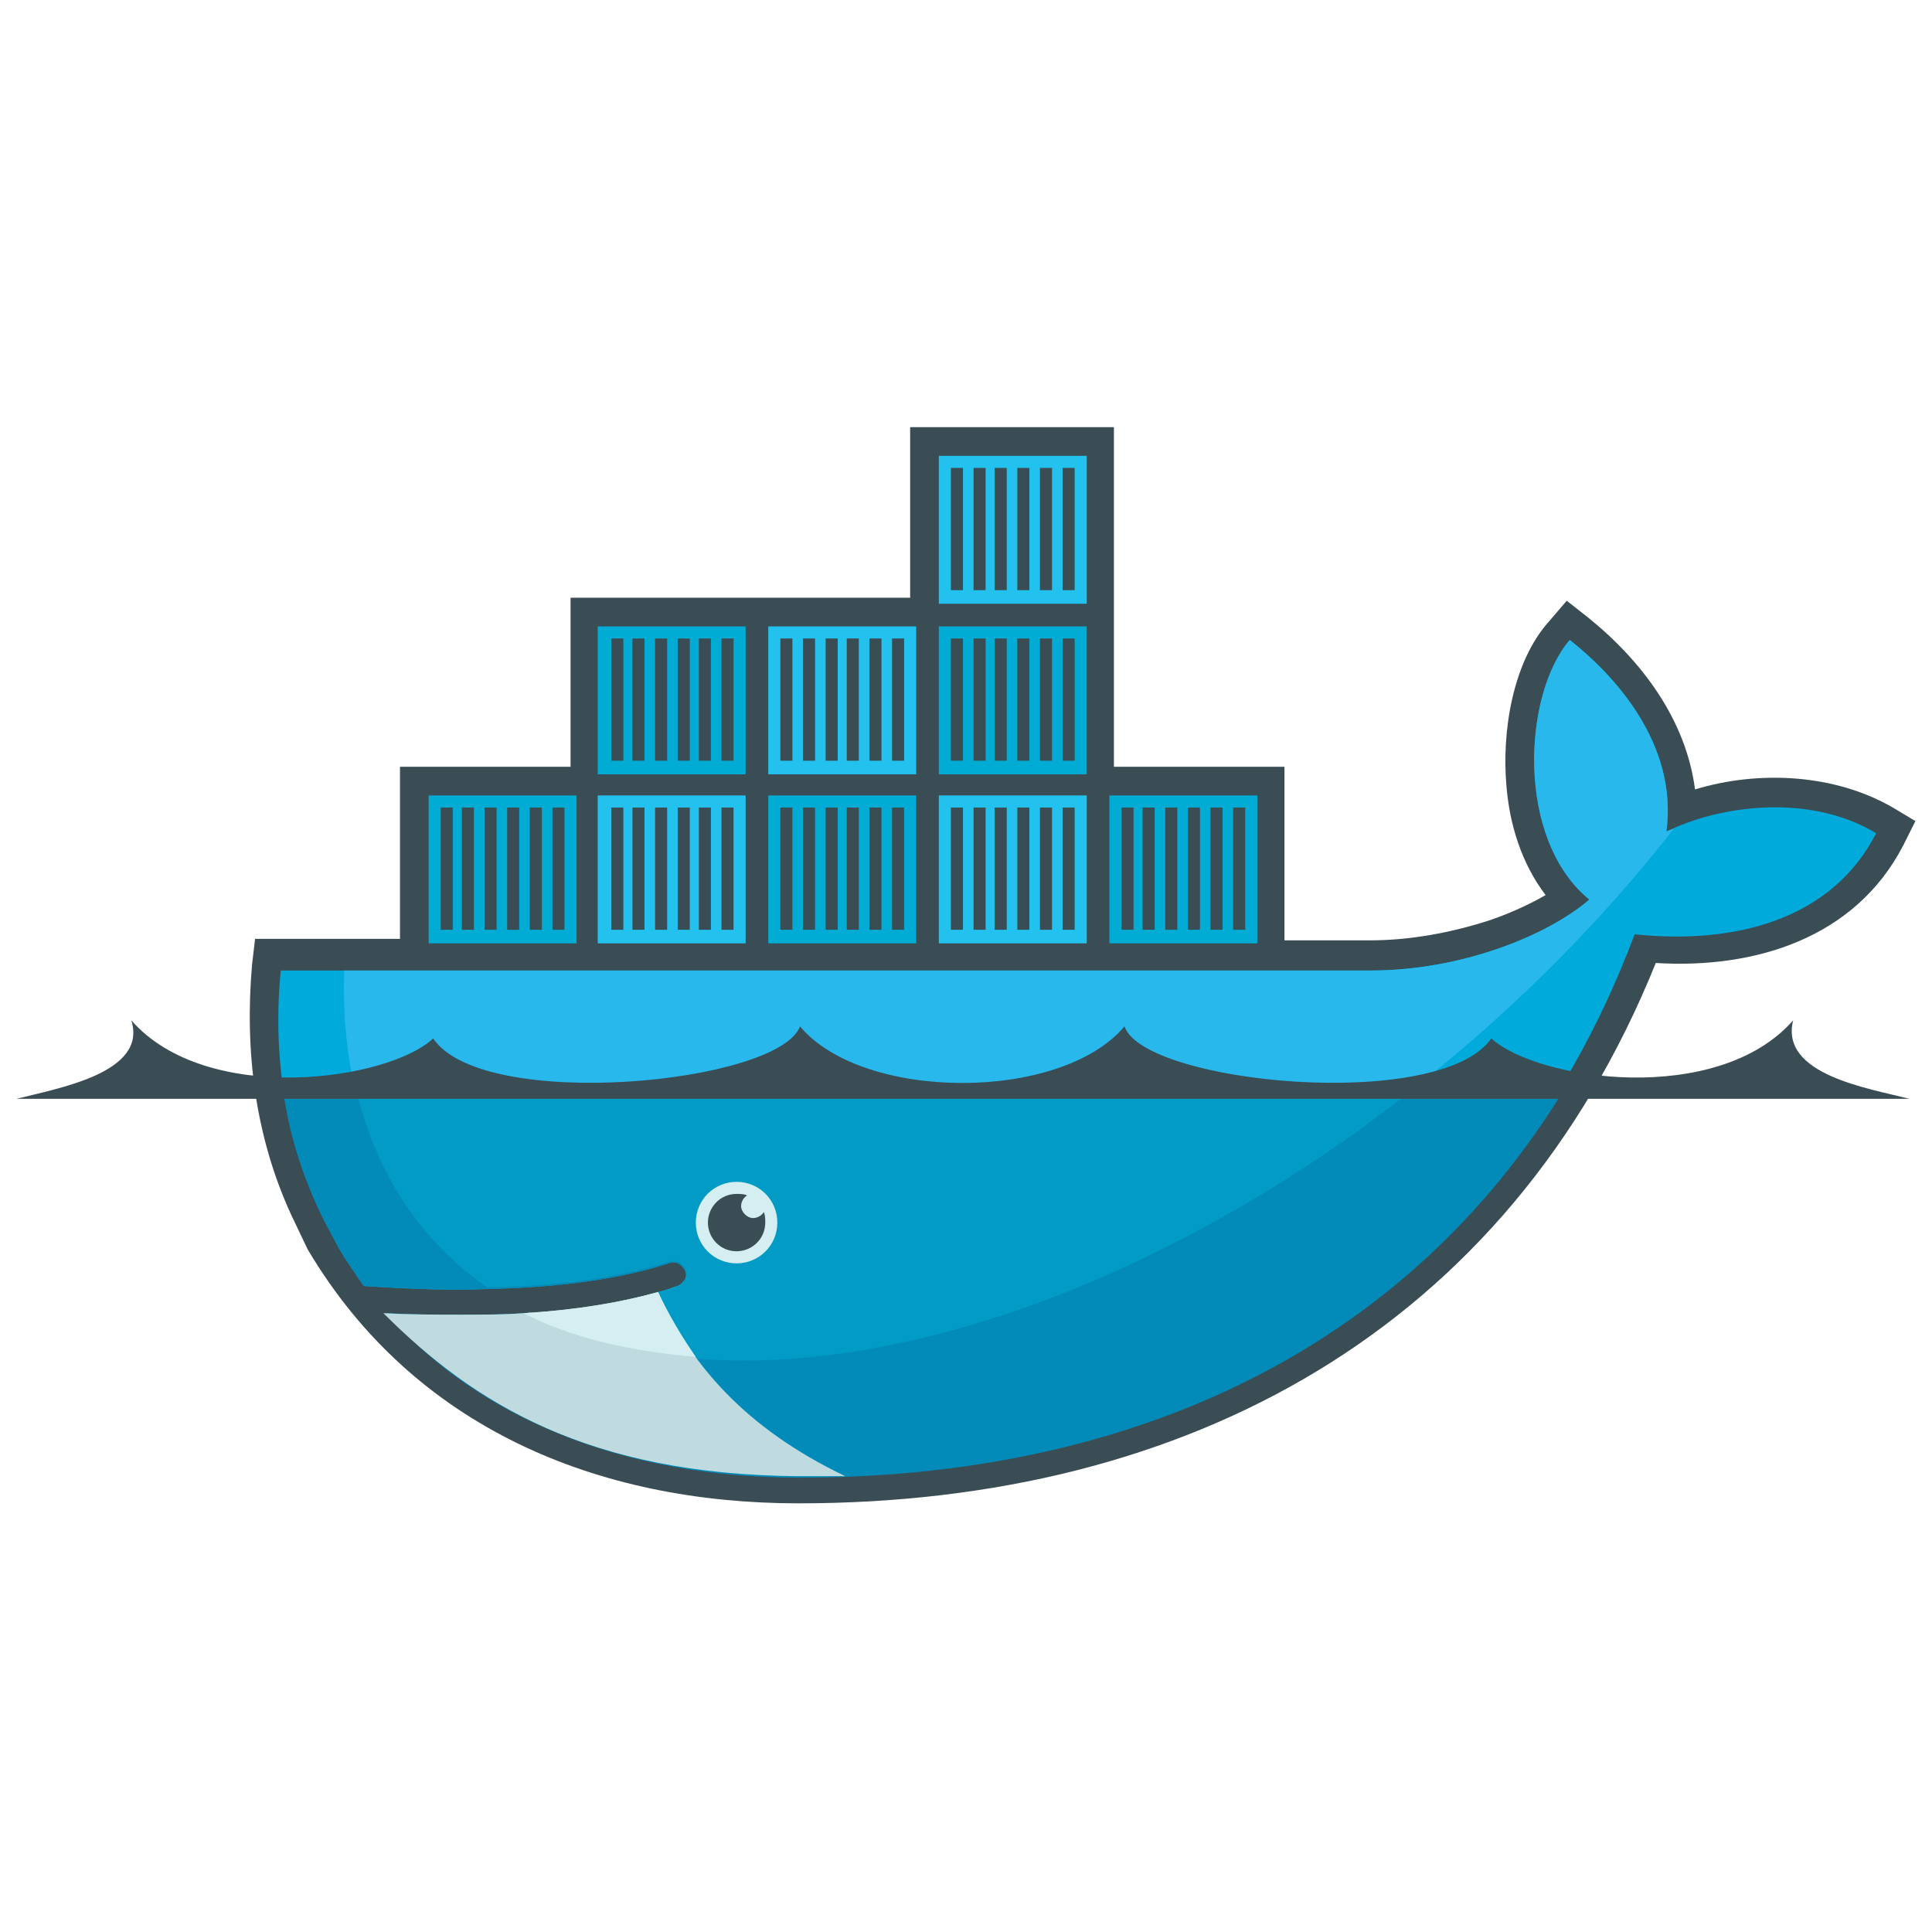
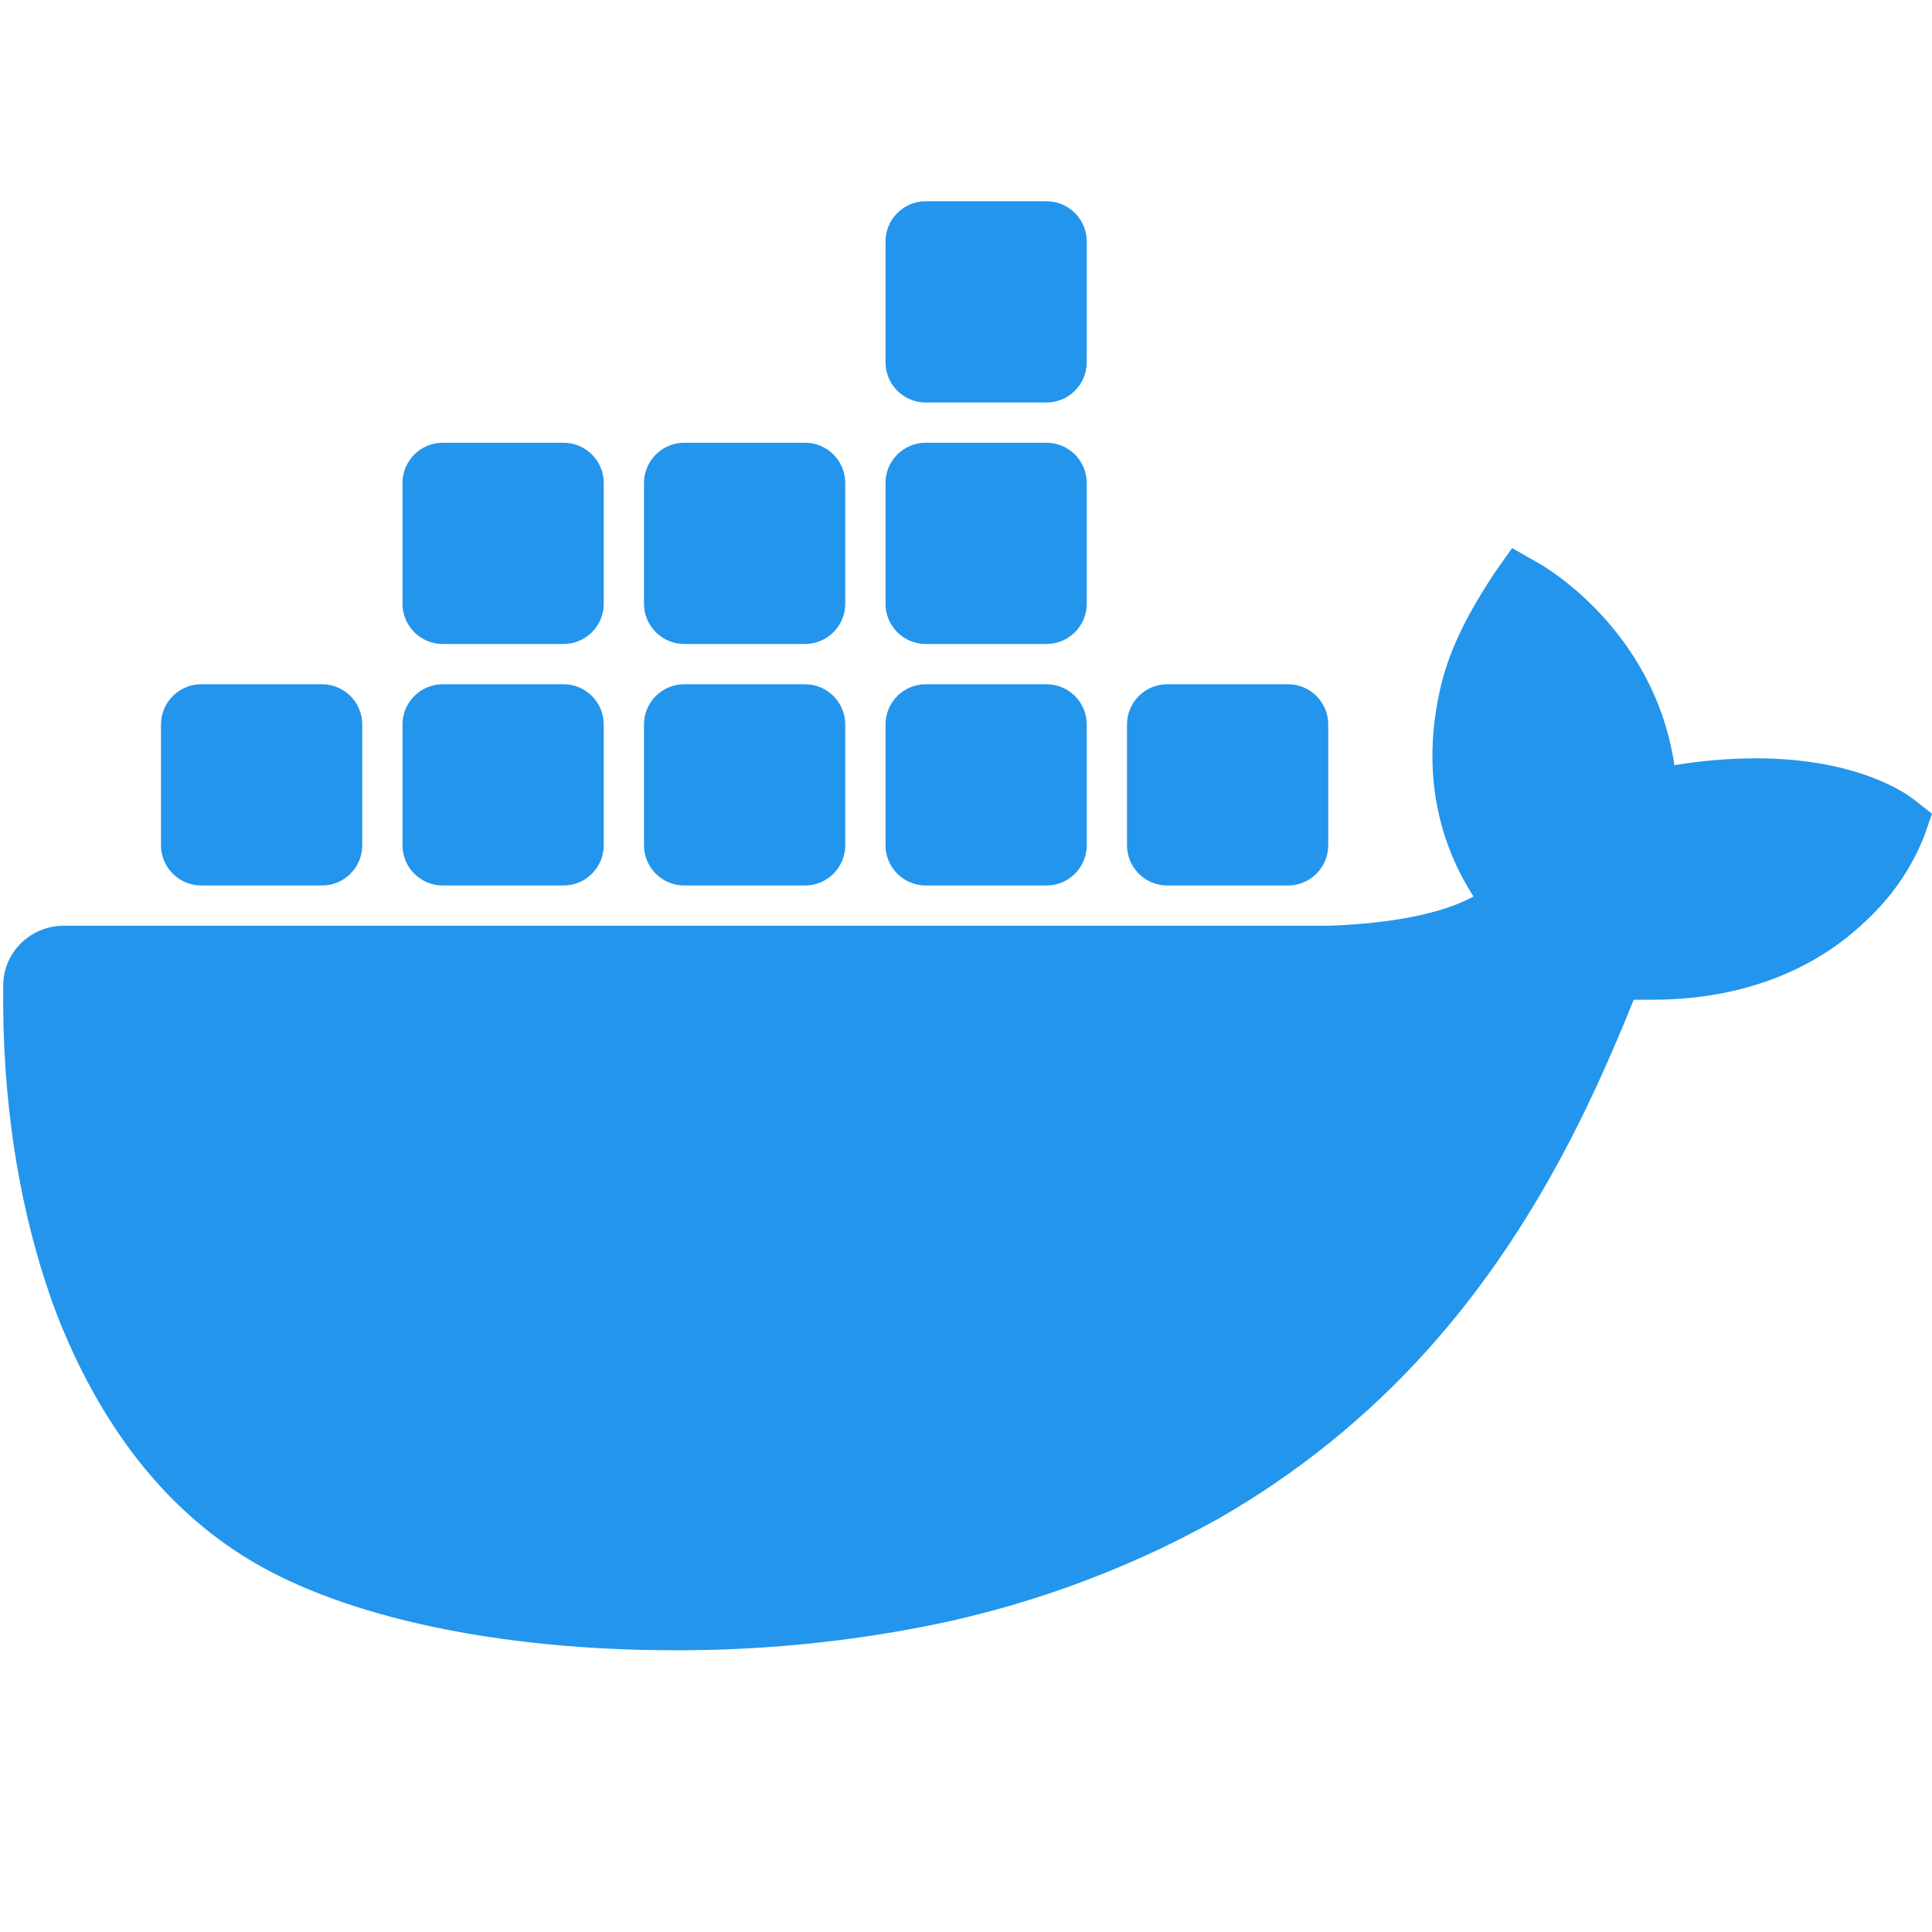
- <svg xmlns="http://www.w3.org/2000/svg" viewBox="0 0 128 128">
-   <path fill-rule="evenodd" clip-rule="evenodd" fill="#3A4D54" d="M73.8 50.8h11.3v11.5h5.7c2.6 0 5.3-.5 7.8-1.3 1.2-.4 2.6-1 3.8-1.7-1.6-2.1-2.4-4.7-2.6-7.3-.3-3.5.4-8.1 2.8-10.8l1.2-1.4 1.4 1.1c3.6 2.9 6.5 6.8 7.1 11.4 4.3-1.3 9.3-1 13.1 1.2l1.5.9-.8 1.6c-3.2 6.2-9.9 8.2-16.4 7.8-9.8 24.3-31 35.8-56.8 35.8-13.3 0-25.5-5-32.5-16.8l-.1-.2-1-2.1c-2.4-5.2-3.1-10.9-2.6-16.6l.2-1.7h9.6V50.8h11.3V39.6h22.5V28.3h13.5v22.5z" />
-   <path fill="#00AADA" d="M110.4 55.1c.8-5.9-3.6-10.5-6.4-12.7-3.1 3.6-3.6 13.2 1.3 17.2-2.8 2.4-8.5 4.7-14.5 4.7H18.6c-.6 6.2.5 11.9 3 16.8l.8 1.5c.5.9 1.1 1.7 1.7 2.6 3 .2 5.7.3 8.2.2 4.9-.1 8.9-.7 12-1.7.5-.2.9.1 1.1.5.2.5-.1.9-.5 1.1-.4.1-.8.3-1.3.4-2.4.7-5 1.1-8.3 1.3h-.6c-1.3.1-2.7.1-4.2.1-1.6 0-3.1 0-4.9-.1 6 6.8 15.4 10.8 27.2 10.8 25 0 46.2-11.1 55.5-35.9 6.7.7 13.1-1 16-6.7-4.5-2.7-10.5-1.8-13.9-.1z" />
-   <path fill="#28B8EB" d="M110.4 55.1c.8-5.9-3.6-10.5-6.4-12.7-3.1 3.6-3.6 13.2 1.3 17.2-2.8 2.4-8.5 4.7-14.5 4.7h-68c-.3 9.5 3.2 16.7 9.5 21 4.9-.1 8.9-.7 12-1.7.5-.2.9.1 1.1.5.2.5-.1.9-.5 1.1-.4.1-.8.3-1.3.4-2.4.7-5.2 1.2-8.5 1.4l-.1-.1c8.5 4.4 20.8 4.3 35-1.1 15.8-6.1 30.6-17.7 40.9-30.9-.2.1-.4.1-.5.2z" />
-   <path fill="#028BB8" d="M18.7 71.8c.4 3.3 1.4 6.4 2.9 9.3l.8 1.5c.5.9 1.1 1.7 1.7 2.6 3 .2 5.7.3 8.2.2 4.9-.1 8.9-.7 12-1.7.5-.2.9.1 1.1.5.2.5-.1.9-.5 1.1-.4.1-.8.3-1.3.4-2.4.7-5.2 1.2-8.5 1.4h-.4c-1.3.1-2.7.1-4.1.1-1.6 0-3.2 0-4.9-.1 6 6.8 15.5 10.8 27.3 10.8 21.4 0 40-8.1 50.8-26H18.7v-.1z" />
-   <path fill="#019BC6" d="M23.5 71.8c1.3 5.8 4.3 10.4 8.8 13.5 4.9-.1 8.9-.7 12-1.7.5-.2.9.1 1.1.5.2.5-.1.9-.5 1.1-.4.1-.8.3-1.3.4-2.4.7-5.2 1.2-8.6 1.4 8.5 4.4 20.8 4.3 34.9-1.1 8.5-3.3 16.8-8.2 24.2-14.1H23.5z" />
-   <path fill-rule="evenodd" clip-rule="evenodd" fill="#00ACD3" d="M28.4 52.7h9.8v9.8h-9.8v-9.8zm.8.8h.8v8.1h-.8v-8.1zm1.4 0h.8v8.1h-.8v-8.1zm1.5 0h.8v8.1h-.8v-8.1zm1.5 0h.8v8.1h-.8v-8.1zm1.5 0h.8v8.1h-.8v-8.1zm1.5 0h.8v8.1h-.8v-8.1zm3-12h9.8v9.8h-9.8v-9.8zm.9.8h.8v8.1h-.8v-8.1zm1.4 0h.8v8.1h-.8v-8.1zm1.5 0h.8v8.1h-.8v-8.1zm1.5 0h.8v8.1h-.8v-8.1zm1.4 0h.8v8.1h-.8v-8.1zm1.5 0h.8v8.1h-.8v-8.1z" />
-   <path fill-rule="evenodd" clip-rule="evenodd" fill="#23C2EE" d="M39.6 52.7h9.8v9.8h-9.8v-9.8zm.9.8h.8v8.1h-.8v-8.1zm1.4 0h.8v8.1h-.8v-8.1zm1.5 0h.8v8.1h-.8v-8.1zm1.5 0h.8v8.1h-.8v-8.1zm1.4 0h.8v8.1h-.8v-8.1zm1.5 0h.8v8.1h-.8v-8.1z" />
-   <path fill-rule="evenodd" clip-rule="evenodd" fill="#00ACD3" d="M50.9 52.7h9.8v9.8h-9.8v-9.8zm.8.8h.8v8.1h-.8v-8.1zm1.5 0h.8v8.1h-.8v-8.1zm1.5 0h.8v8.1h-.8v-8.1zm1.4 0h.8v8.1h-.8v-8.1zm1.5 0h.8v8.1h-.8v-8.1zm1.5 0h.8v8.1h-.8v-8.1z" />
-   <path fill-rule="evenodd" clip-rule="evenodd" fill="#23C2EE" d="M50.9 41.5h9.8v9.8h-9.8v-9.8zm.8.8h.8v8.1h-.8v-8.1zm1.5 0h.8v8.1h-.8v-8.1zm1.5 0h.8v8.1h-.8v-8.1zm1.4 0h.8v8.1h-.8v-8.1zm1.5 0h.8v8.1h-.8v-8.1zm1.5 0h.8v8.1h-.8v-8.1zm3.1 10.4H72v9.8h-9.8v-9.8zm.8.8h.8v8.1H63v-8.1zm1.5 0h.8v8.1h-.8v-8.1zm1.4 0h.8v8.1h-.8v-8.1zm1.5 0h.8v8.1h-.8v-8.1zm1.5 0h.8v8.1h-.8v-8.1zm1.5 0h.8v8.1h-.8v-8.1z" />
-   <path fill-rule="evenodd" clip-rule="evenodd" fill="#00ACD3" d="M62.2 41.5H72v9.8h-9.8v-9.8zm.8.8h.8v8.1H63v-8.1zm1.5 0h.8v8.1h-.8v-8.1zm1.4 0h.8v8.1h-.8v-8.1zm1.5 0h.8v8.1h-.8v-8.1zm1.5 0h.8v8.1h-.8v-8.1zm1.5 0h.8v8.1h-.8v-8.1z" />
-   <path fill-rule="evenodd" clip-rule="evenodd" fill="#23C2EE" d="M62.2 30.2H72V40h-9.8v-9.8zm.8.8h.8v8.1H63V31zm1.5 0h.8v8.1h-.8V31zm1.4 0h.8v8.1h-.8V31zm1.5 0h.8v8.1h-.8V31zm1.5 0h.8v8.1h-.8V31zm1.5 0h.8v8.1h-.8V31z" />
-   <path fill-rule="evenodd" clip-rule="evenodd" fill="#00ACD3" d="M73.5 52.7h9.8v9.8h-9.8v-9.8zm.8.8h.8v8.1h-.8v-8.1zm1.4 0h.8v8.1h-.8v-8.1zm1.5 0h.8v8.1h-.8v-8.1zm1.5 0h.8v8.1h-.8v-8.1zm1.5 0h.8v8.1h-.8v-8.1zm1.5 0h.8v8.1h-.8v-8.1z" />
-   <path fill-rule="evenodd" clip-rule="evenodd" fill="#D4EEF1" d="M48.8 78.3c1.5 0 2.7 1.2 2.7 2.7 0 1.5-1.2 2.7-2.7 2.7-1.5 0-2.7-1.2-2.7-2.7 0-1.5 1.2-2.7 2.7-2.7" />
-   <path fill-rule="evenodd" clip-rule="evenodd" fill="#3A4D54" d="M48.8 79.1c.2 0 .5 0 .7.1-.2.1-.4.4-.4.7 0 .4.4.8.8.8.3 0 .6-.2.7-.4.1.2.1.5.1.7 0 1.1-.9 1.9-1.9 1.9-1.1 0-1.9-.9-1.9-1.9 0-1 .8-1.9 1.9-1.9M1.1 72.8h125.4c-2.7-.7-8.6-1.6-7.7-5.2-5 5.7-16.9 4-20 1.2-3.4 4.9-23 3-24.3-.8-4.2 5-17.3 5-21.5 0-1.4 3.8-21 5.7-24.3.8-3 2.8-15 4.5-20-1.2 1.1 3.5-4.9 4.5-7.6 5.2" />
-   <path fill="#BFDBE0" d="M56 97.8c-6.7-3.2-10.3-7.5-12.4-12.2-2.5.7-5.5 1.2-8.9 1.4-1.3.1-2.7.1-4.1.1-1.7 0-3.4 0-5.2-.1 6 6 13.6 10.7 27.5 10.8H56z" />
-   <path fill="#D4EEF1" d="M46.1 89.9c-.9-1.3-1.8-2.8-2.5-4.3-2.5.7-5.5 1.2-8.9 1.4 2.3 1.2 5.7 2.4 11.4 2.9z" />
+ <svg xmlns="http://www.w3.org/2000/svg" viewBox="0 0 48 48" width="48px" height="48px">
+   <path fill="#2395ec" d="M47.527,19.847c-0.13-0.102-1.345-1.007-3.908-1.007c-0.677,0.003-1.352,0.06-2.019,0.171 c-0.496-3.354-3.219-4.93-3.345-5.003l-0.688-0.392l-0.453,0.644c-0.567,0.866-1.068,1.76-1.311,2.763 c-0.459,1.915-0.18,3.713,0.806,5.25C35.417,22.928,33.386,22.986,33,23H1.582c-0.826,0.001-1.496,0.66-1.501,1.474 c-0.037,2.733,0.353,5.553,1.306,8.119c1.089,2.818,2.71,4.894,4.818,6.164C8.567,40.184,12.405,41,16.756,41 c1.965,0.006,3.927-0.169,5.859-0.524c2.686-0.487,5.271-1.413,7.647-2.74c1.958-1.119,3.72-2.542,5.219-4.215 c2.505-2.798,3.997-5.913,5.107-8.682c0.149,0,0.298,0,0.442,0c2.743,0,4.429-1.083,5.359-1.99 c0.618-0.579,1.101-1.284,1.414-2.065L48,20.216L47.527,19.847z" />
+   <path fill="#2395ec" d="M8,22H5c-0.552,0-1-0.448-1-1v-3c0-0.552,0.448-1,1-1h3c0.552,0,1,0.448,1,1v3 C9,21.552,8.552,22,8,22z" />
+   <path fill="#2395ec" d="M14,22h-3c-0.552,0-1-0.448-1-1v-3c0-0.552,0.448-1,1-1h3c0.552,0,1,0.448,1,1v3 C15,21.552,14.552,22,14,22z" />
+   <path fill="#2395ec" d="M20,22h-3c-0.552,0-1-0.448-1-1v-3c0-0.552,0.448-1,1-1h3c0.552,0,1,0.448,1,1v3 C21,21.552,20.552,22,20,22z" />
+   <path fill="#2395ec" d="M26,22h-3c-0.552,0-1-0.448-1-1v-3c0-0.552,0.448-1,1-1h3c0.552,0,1,0.448,1,1v3 C27,21.552,26.552,22,26,22z" />
+   <path fill="#2395ec" d="M14,16h-3c-0.552,0-1-0.448-1-1v-3c0-0.552,0.448-1,1-1h3c0.552,0,1,0.448,1,1v3 C15,15.552,14.552,16,14,16z" />
+   <path fill="#2395ec" d="M20,16h-3c-0.552,0-1-0.448-1-1v-3c0-0.552,0.448-1,1-1h3c0.552,0,1,0.448,1,1v3 C21,15.552,20.552,16,20,16z" />
+   <path fill="#2395ec" d="M26,16h-3c-0.552,0-1-0.448-1-1v-3c0-0.552,0.448-1,1-1h3c0.552,0,1,0.448,1,1v3 C27,15.552,26.552,16,26,16z" />
+   <path fill="#2395ec" d="M26,10h-3c-0.552,0-1-0.448-1-1V6c0-0.552,0.448-1,1-1h3c0.552,0,1,0.448,1,1v3 C27,9.552,26.552,10,26,10z" />
+   <path fill="#2395ec" d="M32,22h-3c-0.552,0-1-0.448-1-1v-3c0-0.552,0.448-1,1-1h3c0.552,0,1,0.448,1,1v3 C33,21.552,32.552,22,32,22z" />
</svg>
